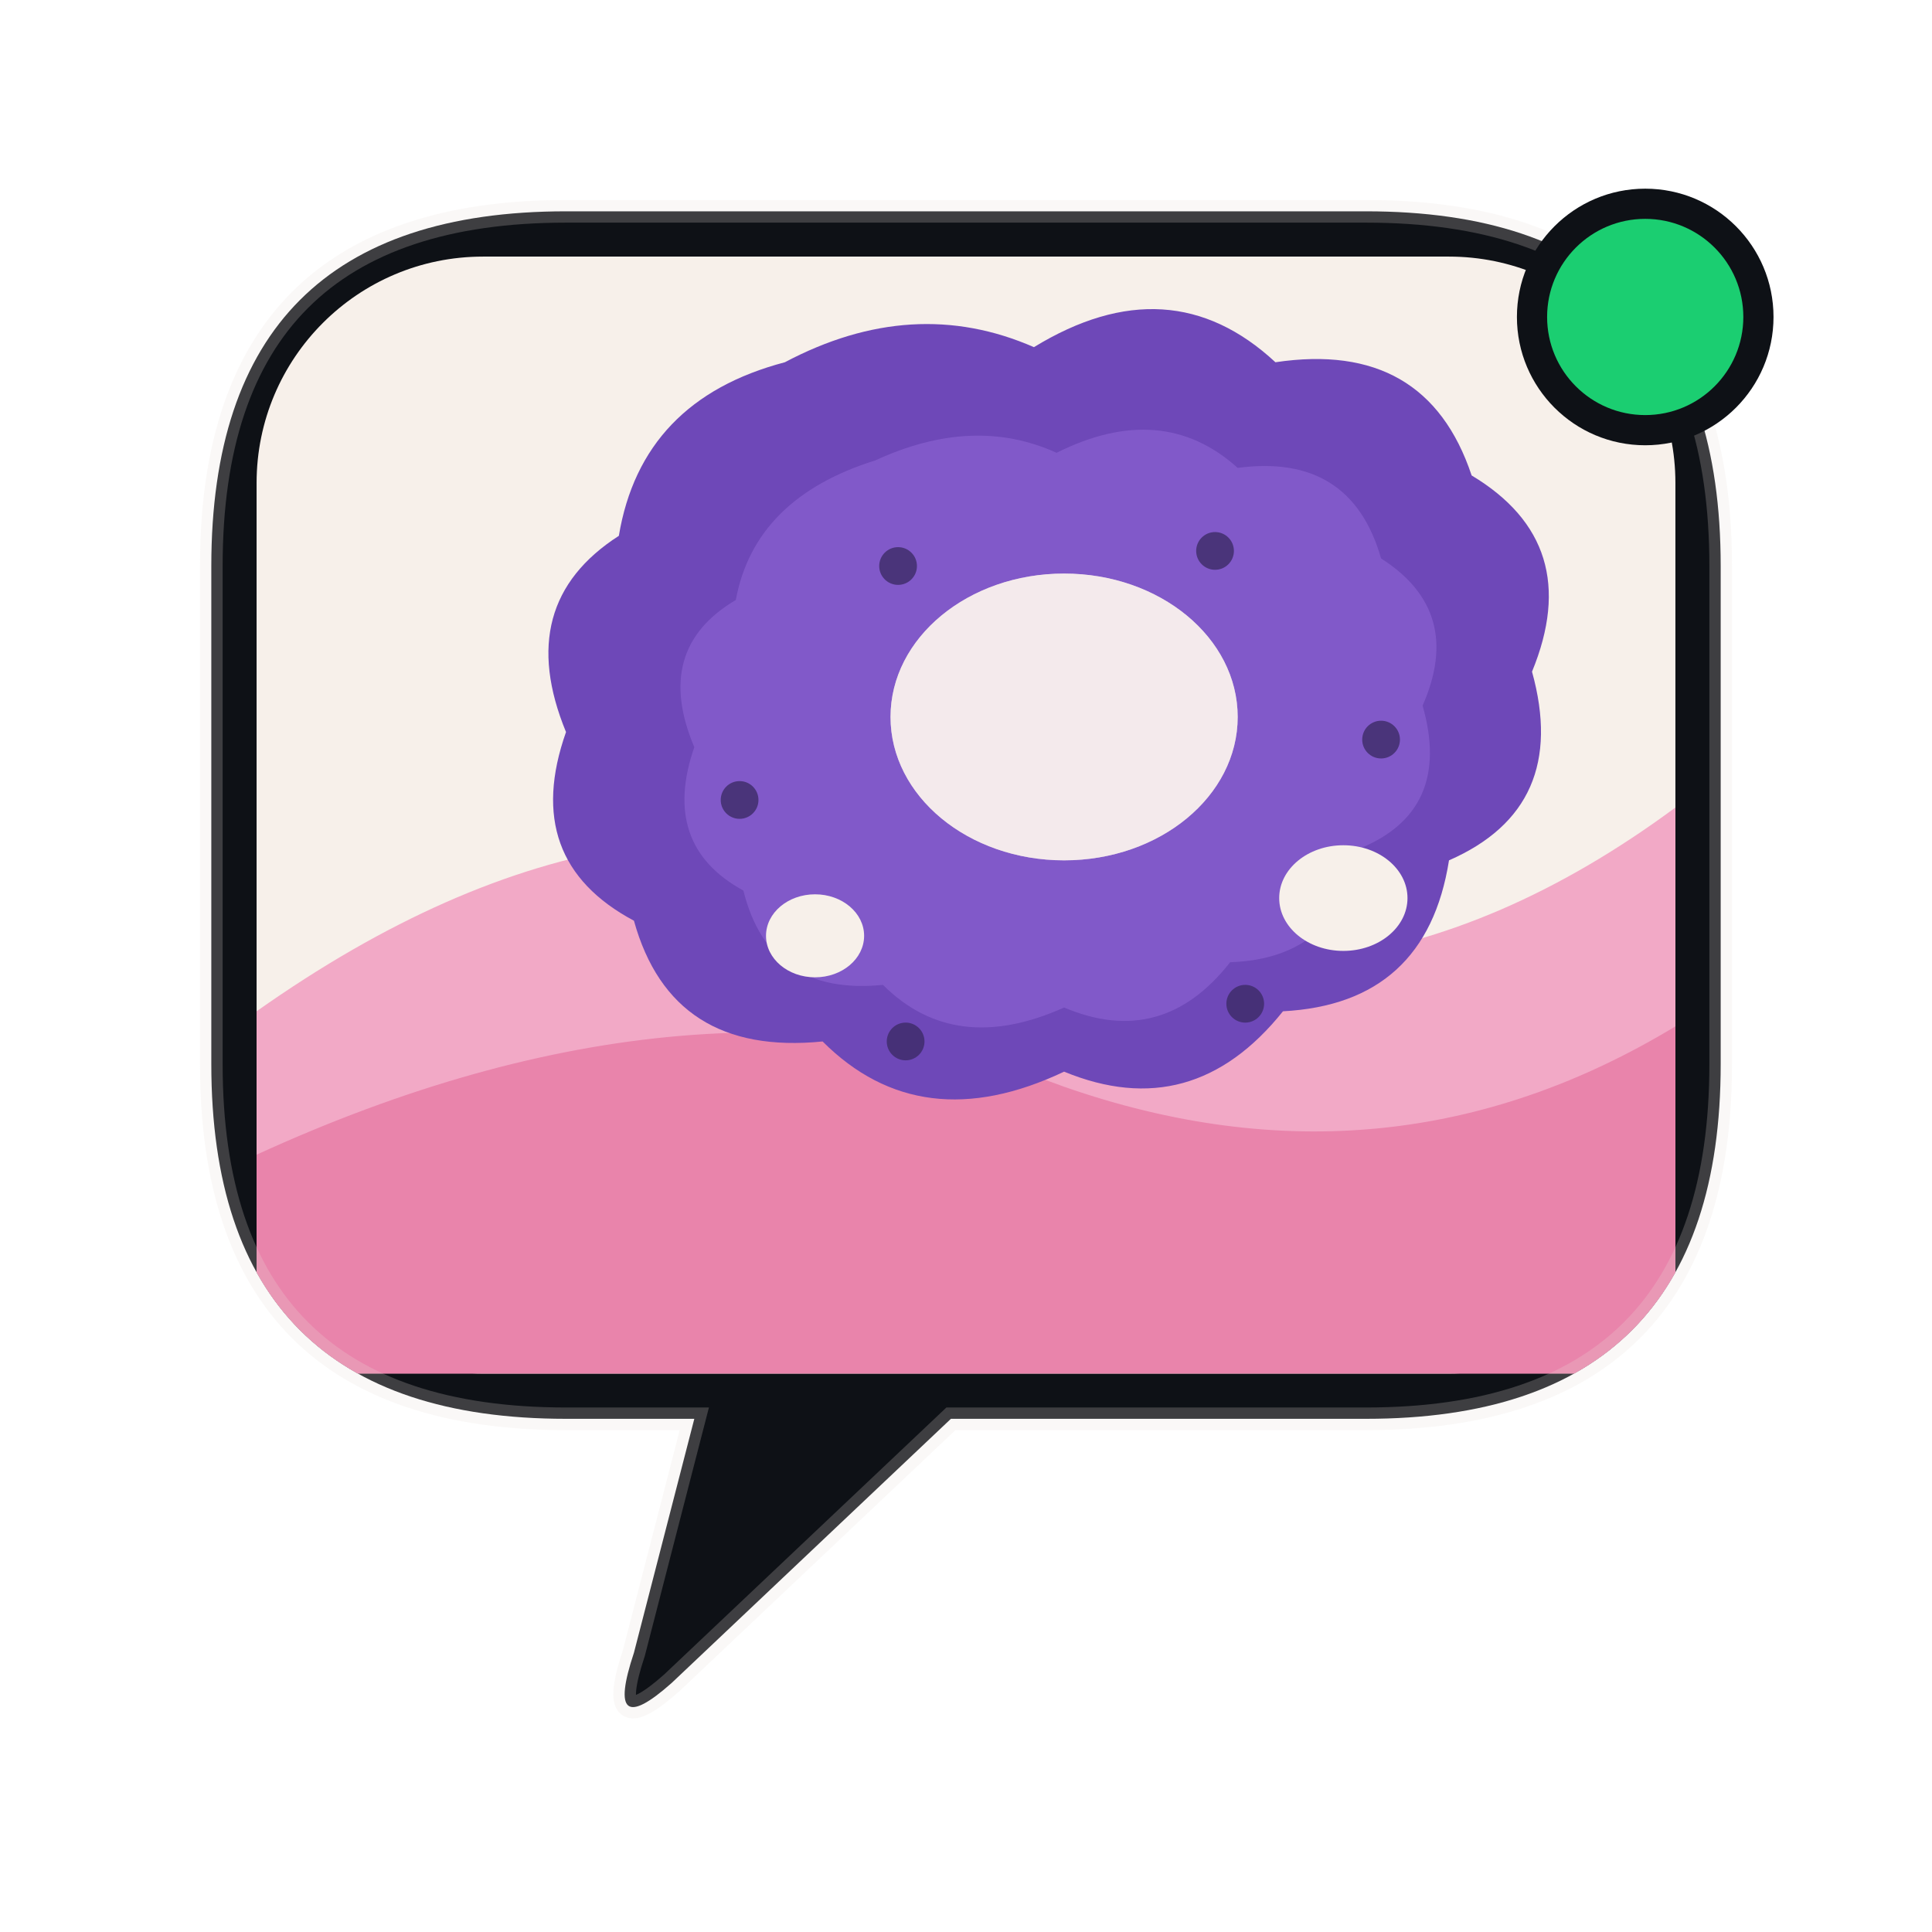
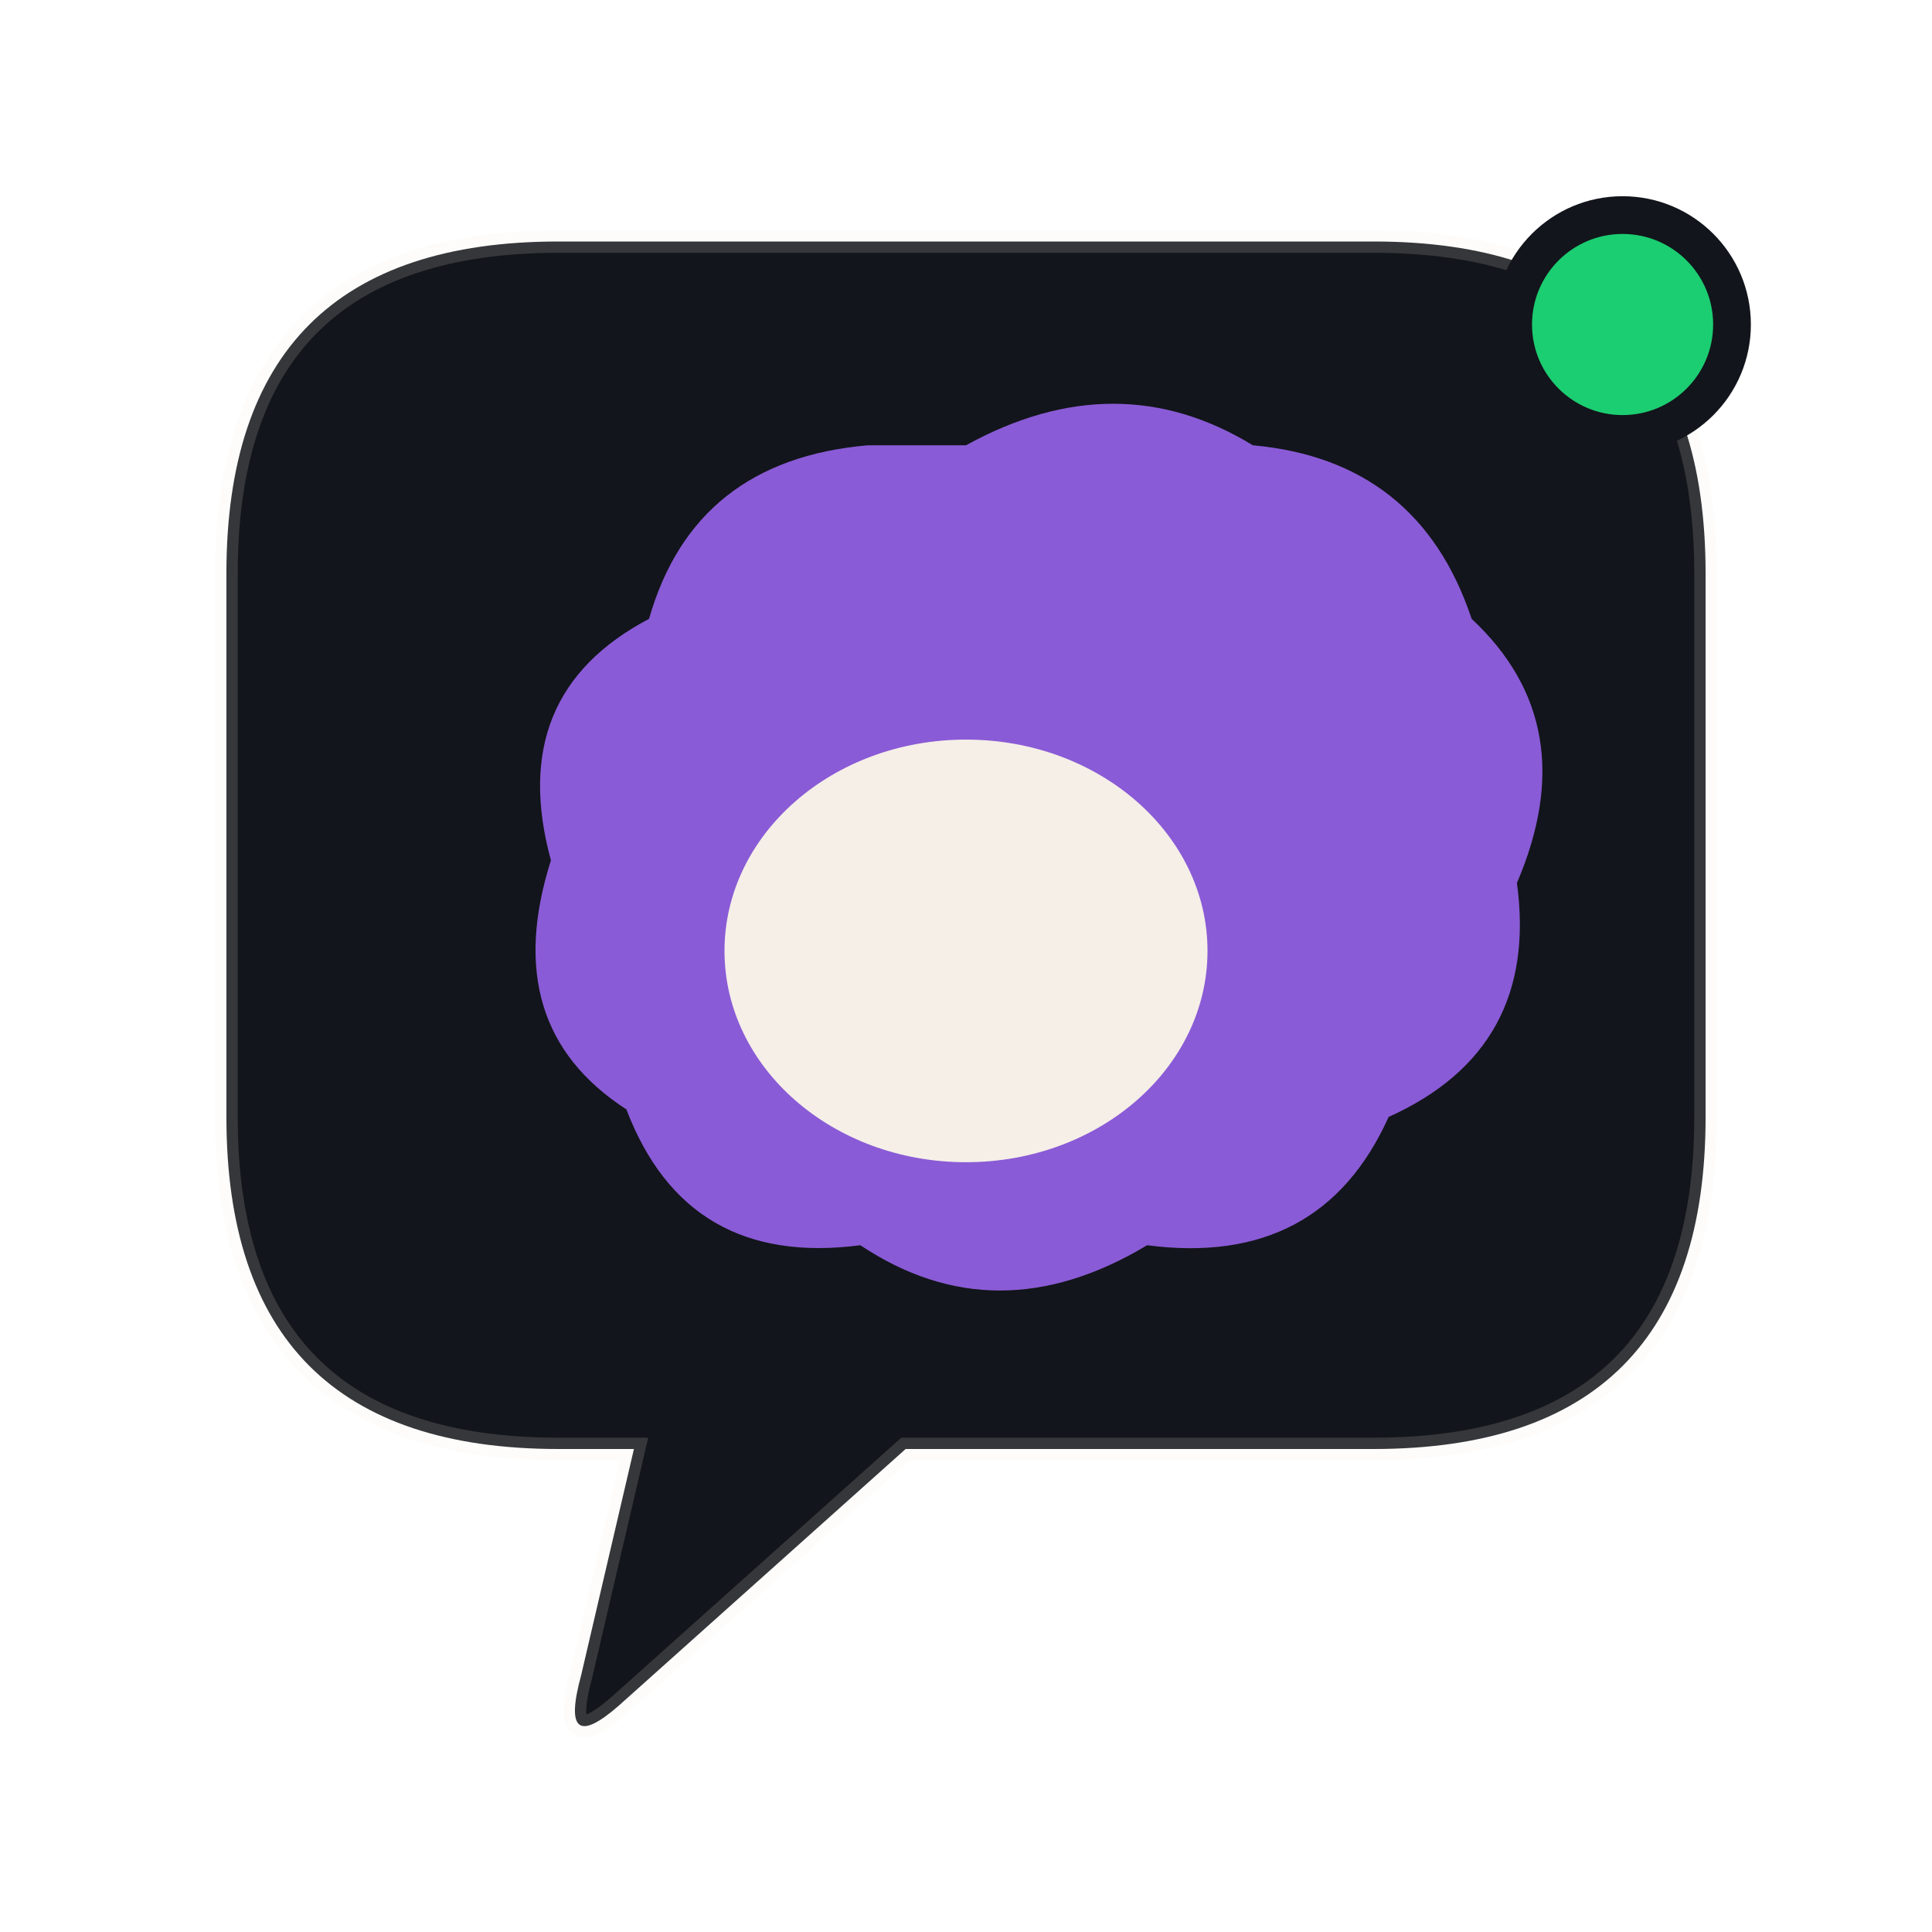
<svg xmlns="http://www.w3.org/2000/svg" viewBox="0 0 512 512" role="img" aria-label="PathBot">
-   <defs>
-     <clipPath id="bub">
-       <path d="M150 56 H362 Q456 56 456 150 V282 Q456 376 362 376 H252 L178 446 Q160 462 168 438 L184 376 H150 Q56 376 56 282 V150 Q56 56 150 56 Z" />
-     </clipPath>
-   </defs>
-   <path d="M150 56 H362 Q456 56 456 150 V282 Q456 376 362 376 H252 L178 446 Q160 462 168 438 L184 376 H150 Q56 376 56 282 V150 Q56 56 150 56 Z" fill="#0E1116" />
-   <g clip-path="url(#bub)">
-     <rect x="68" y="68" width="376" height="296" rx="60" fill="#F7F0EA" />
-     <path d="M68 268 Q170 196 258 238 Q352 282 444 214 V364 H68 Z" fill="#F2A9C6" />
-     <path d="M68 306 Q186 252 282 288 Q368 318 444 272 V364 H68 Z" fill="#E87FA9" opacity=".9" />
-     <path d="M208 96              q34 -18 66 -4 q36 -22 64 4 q40 -6 52 30 q30 18 16 52 q10 36 -22 50 q-6 38 -44 40 q-24 30 -58 16 q-38 18 -64 -8 q-40 4 -50 -32 q-30 -16 -18 -50 q-14 -34 14 -52 q6 -36 44 -46 Z" fill="#6E48B8" />
-     <path d="M232 122 q26 -12 48 -2 q28 -14 48 4 q30 -4 38 24 q22 14 11 39 q8 28 -17 38 q-5 29 -34 30 q-18 23 -44 12 q-29 13 -48 -6 q-30 3 -37 -25 q-22 -12 -13 -38 q-11 -26 11 -39 q5 -27 37 -37 Z" fill="#8C63D2" opacity=".65" />
-     <ellipse cx="282" cy="190" rx="46" ry="38" fill="#F7F0EA" />
-     <ellipse cx="282" cy="190" rx="46" ry="38" fill="#F2E4EE" opacity=".5" />
-     <ellipse cx="356" cy="238" rx="17" ry="14" fill="#F7F0EA" />
-     <ellipse cx="216" cy="248" rx="13" ry="11" fill="#F7F0EA" />
-     <g fill="#3C2A66" opacity=".8">
-       <circle cx="238" cy="150" r="5" />
-       <circle cx="322" cy="146" r="5" />
-       <circle cx="366" cy="196" r="5" />
-       <circle cx="330" cy="266" r="5" />
-       <circle cx="240" cy="276" r="5" />
-       <circle cx="196" cy="212" r="5" />
-     </g>
-   </g>
-   <path d="M150 56 H362 Q456 56 456 150 V282 Q456 376 362 376 H252 L178 446 Q160 462 168 438 L184 376 H150 Q56 376 56 282 V150 Q56 56 150 56 Z" fill="none" stroke="#E8E2DA" stroke-opacity=".22" stroke-width="6" />
-   <circle cx="436" cy="84" r="34" fill="#0E1116" />
-   <circle cx="436" cy="84" r="26" fill="#1BCE71" />
+   <path d="M148 64 H364 Q452 64 452 152 V296 Q452 384 364 384 H240 L164 452 Q148 466 154 444 L168 384 H148 Q60 384 60 296 V152 Q60 64 148 64 Z" fill="#12151B" />
+   <path d="M148 64 H364 Q452 64 452 152 V296 Q452 384 364 384 H240 L164 452 Q148 466 154 444 L168 384 H148 Q60 384 60 296 V152 Q60 64 148 64 Z" fill="none" stroke="#EDE7DC" stroke-opacity=".16" stroke-width="6" />
+   <path d="M256 118            q40 -22 76 0 q44 4 58 46 q30 28 12 70 q6 44 -34 62 q-18 40 -64 34 q-40 24 -76 0 q-46 6 -62 -36 q-34 -22 -20 -66 q-12 -44 26 -64 q12 -42 58 -46 Z" fill="#8A5BD6" />
+   <ellipse cx="256" cy="252" rx="64" ry="56" fill="#F5EFE8" />
+   <circle cx="430" cy="86" r="34" fill="#12151B" />
+   <circle cx="430" cy="86" r="24" fill="#1BCE71" />
</svg>
